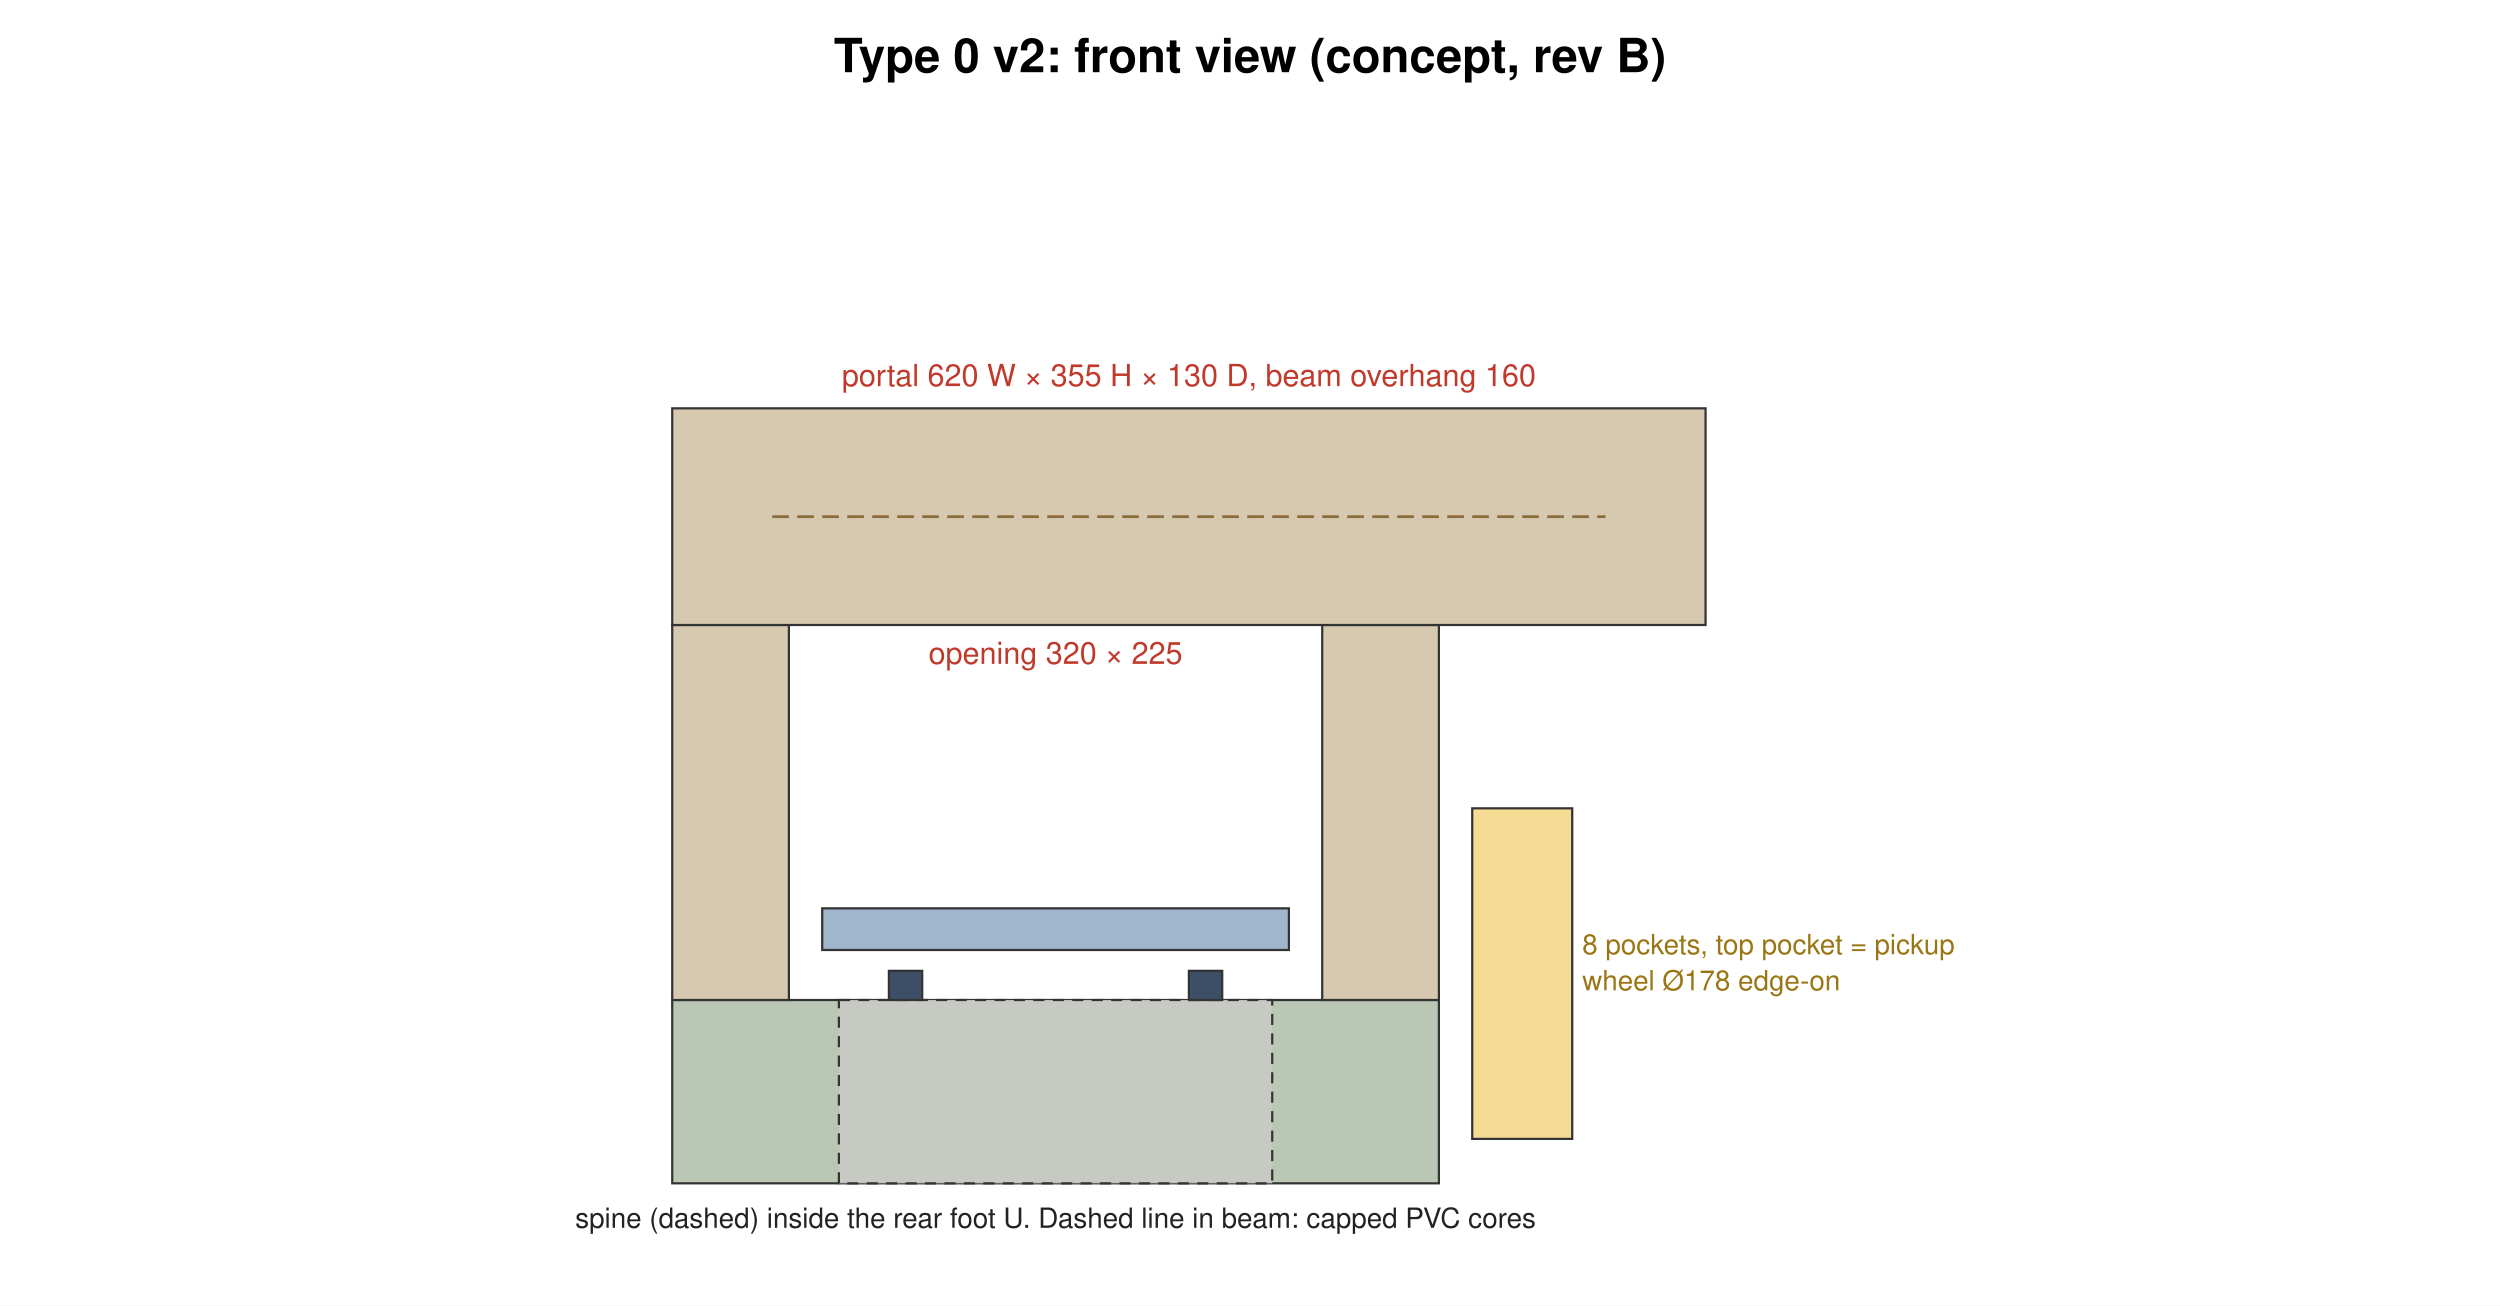
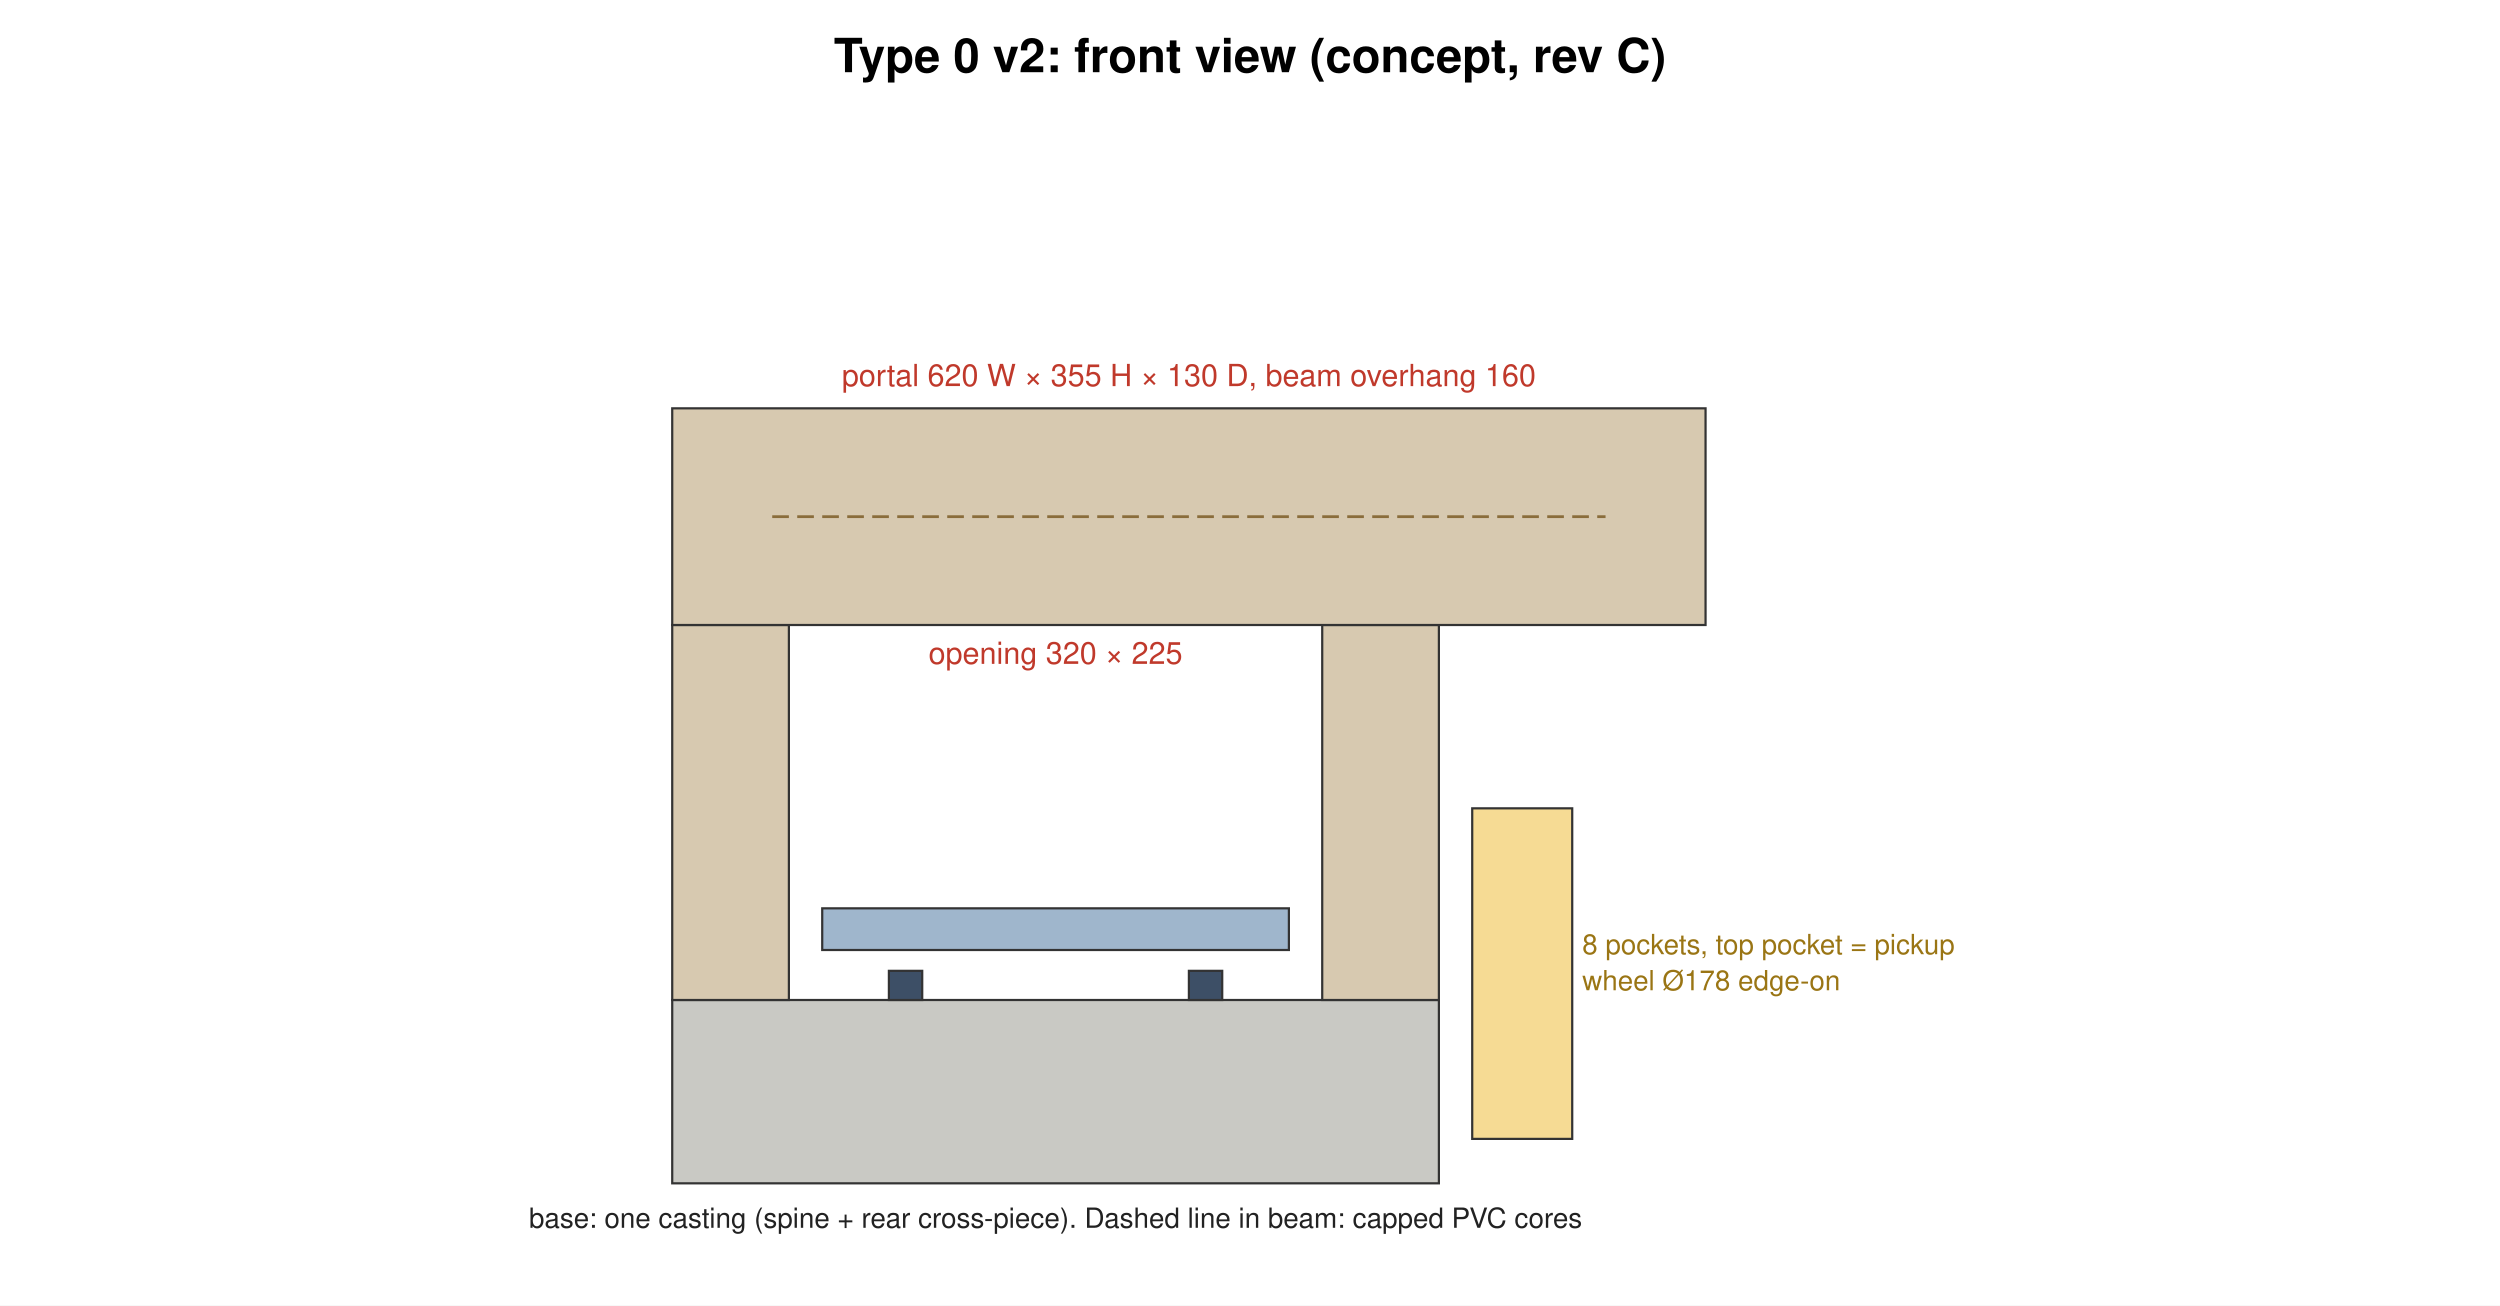
<svg xmlns="http://www.w3.org/2000/svg" viewBox="0 0 900 470" font-family="Helvetica, Arial, sans-serif">
  <rect width="900" height="470" fill="#fff" />
-   <text x="450.0" y="26" text-anchor="middle" font-size="17" font-weight="bold">Type 0 v2: front view (concept, rev B)</text>
-   <rect x="242.0" y="360.0" width="276.0" height="66.0" fill="#b9c7b4" fill-opacity="1" stroke="#333" stroke-width="0.8" />
-   <rect x="302.0" y="360.0" width="156.0" height="66.0" fill="#c9c9c4" fill-opacity="0.9" stroke="#333" stroke-width="0.8" stroke-dasharray="4 3" />
+   <text x="450.0" y="26" text-anchor="middle" font-size="17" font-weight="bold">Type 0 v2: front view (concept, rev C)</text>
+   <rect x="242.0" y="360.0" width="276.0" height="66.0" fill="#c9c9c4" fill-opacity="1" stroke="#333" stroke-width="0.8" />
  <rect x="242.0" y="225.0" width="42.0" height="135.0" fill="#d7c9b0" fill-opacity="1" stroke="#333" stroke-width="0.8" />
  <rect x="476.0" y="225.0" width="42.0" height="135.0" fill="#d7c9b0" fill-opacity="1" stroke="#333" stroke-width="0.8" />
  <rect x="242.0" y="147.0" width="372.0" height="78.0" fill="#d7c9b0" fill-opacity="1" stroke="#333" stroke-width="0.8" />
  <line x1="278.0" y1="186.0" x2="578.0" y2="186.0" stroke="#8a6d3b" stroke-dasharray="6 3" />
  <rect x="320.0" y="349.5" width="12.0" height="10.5" fill="#3d4f66" fill-opacity="1" stroke="#333" stroke-width="0.8" />
  <rect x="428.0" y="349.5" width="12.0" height="10.5" fill="#3d4f66" fill-opacity="1" stroke="#333" stroke-width="0.8" />
  <rect x="296.0" y="327.0" width="168.0" height="15.0" fill="#9fb6cc" fill-opacity="1" stroke="#333" stroke-width="0.8" />
  <rect x="530.0" y="291.0" width="36.0" height="119.0" fill="#f3d27a" fill-opacity="0.8" stroke="#333" stroke-width="0.8" />
  <text x="569.6" y="356.5" text-anchor="start" font-size="10" fill="#9a7514">wheel Ø178 edge-on</text>
  <text x="569.6" y="343.5" text-anchor="start" font-size="10" fill="#9a7514">8 pockets, top pocket = pickup</text>
  <text x="380.0" y="239.0" text-anchor="middle" font-size="11" fill="#c0392b">opening 320 × 225</text>
  <text x="428.0" y="139.0" text-anchor="middle" font-size="11" fill="#c0392b">portal 620 W × 355 H × 130 D, beam overhang 160</text>
-   <text x="380.0" y="442.0" text-anchor="middle" font-size="10" fill="#222">spine (dashed) inside the rear foot U. Dashed line in beam: capped PVC cores</text>
+   <text x="380.0" y="442.0" text-anchor="middle" font-size="10" fill="#222">base: one casting (spine + rear cross-piece). Dashed line in beam: capped PVC cores</text>
</svg>
